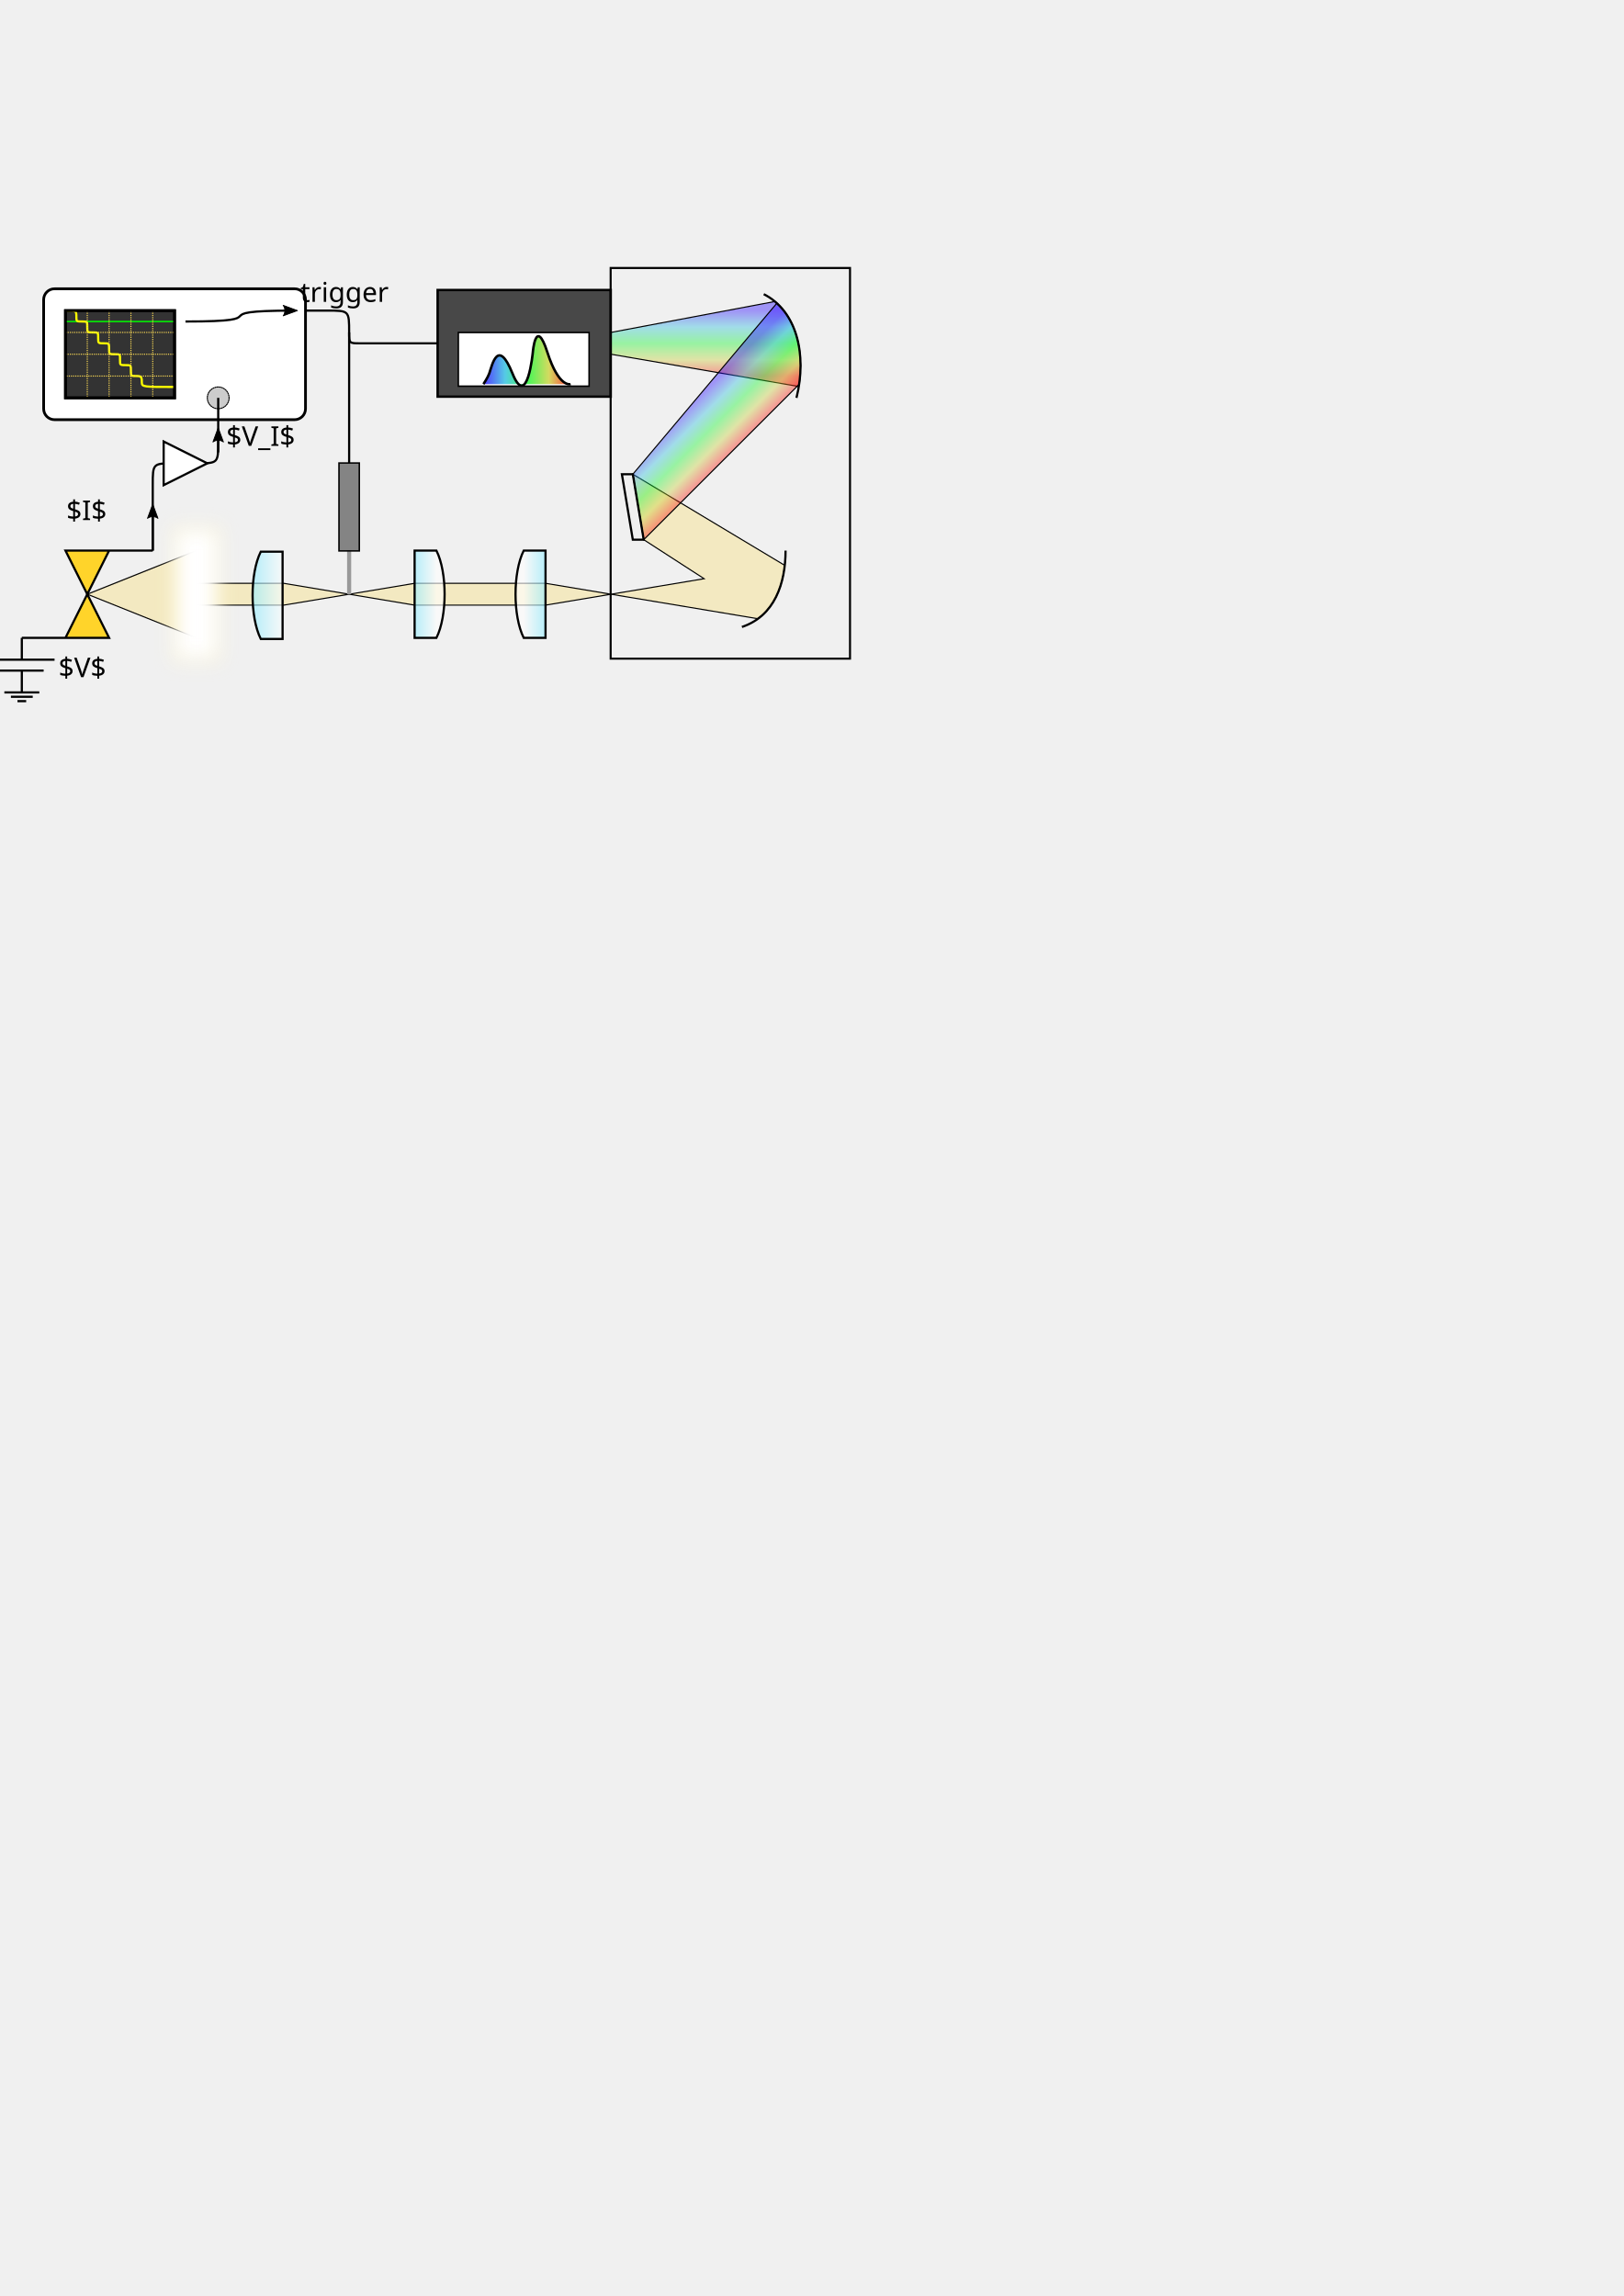
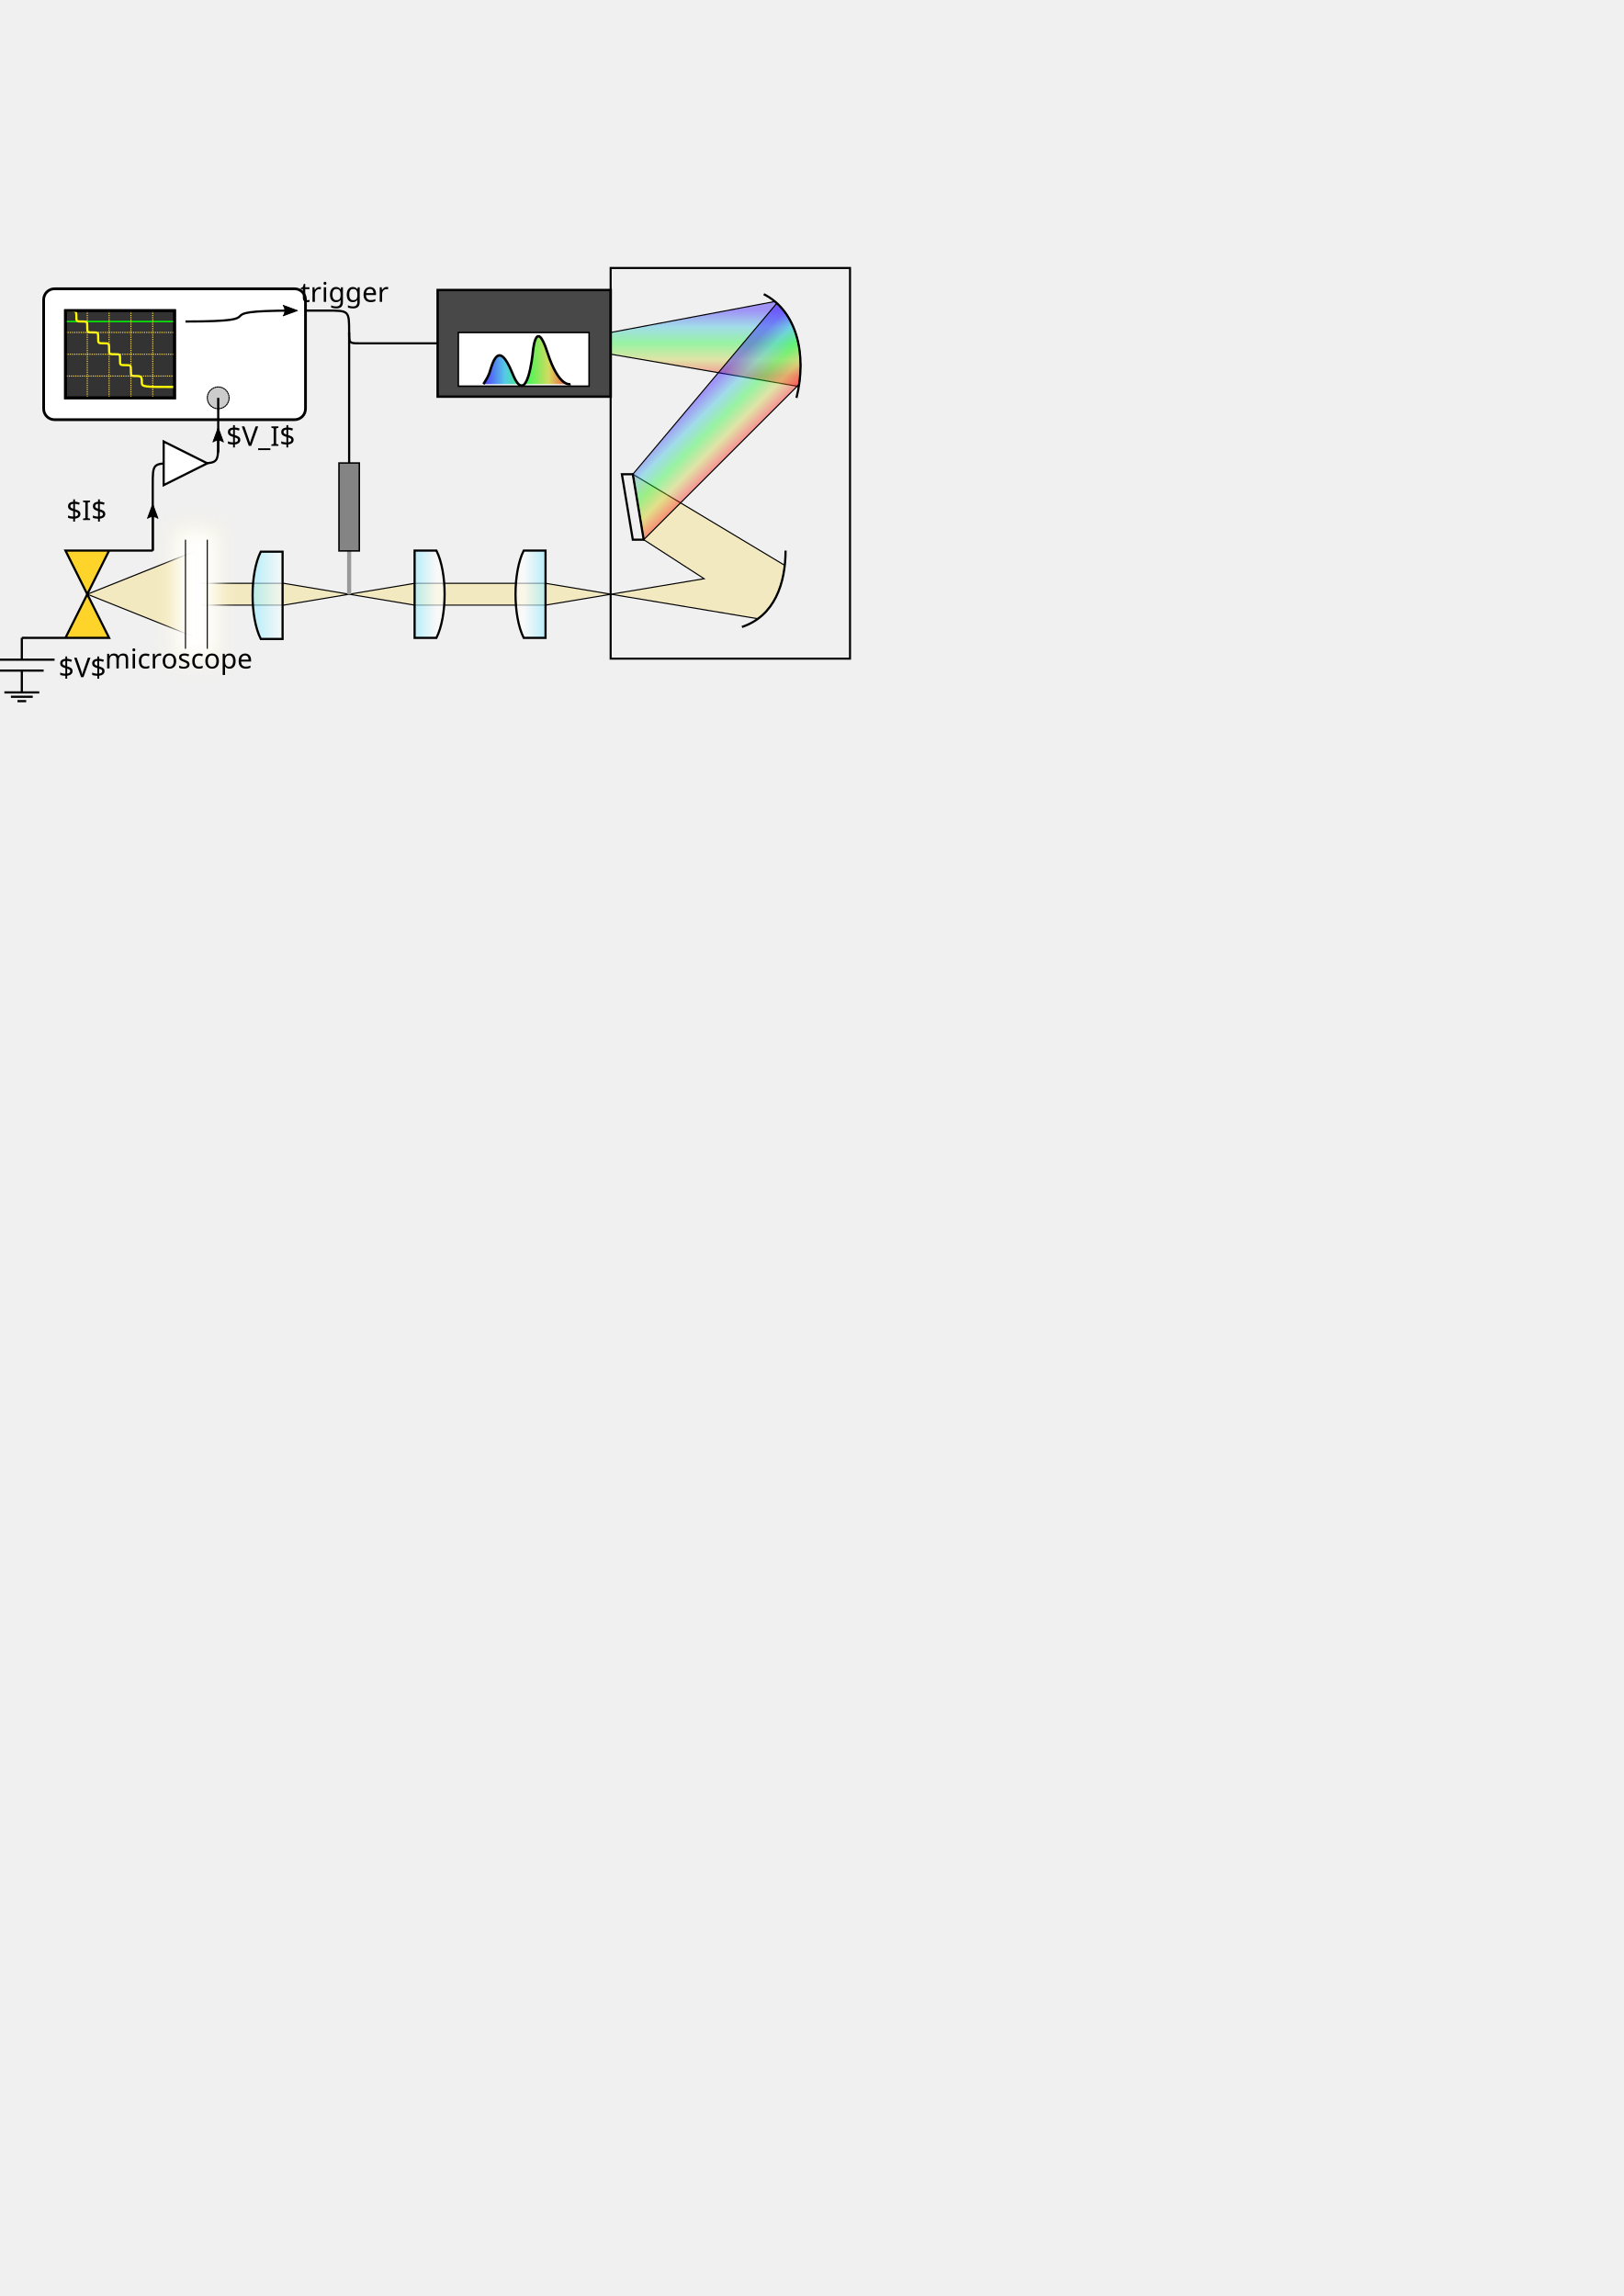
<svg xmlns="http://www.w3.org/2000/svg" xmlns:xlink="http://www.w3.org/1999/xlink" width="210mm" height="297mm" viewBox="0 0 744.094 1052.362" id="svg2" version="1.1">
  <defs id="defs4">
    <marker orient="auto" refY="0.0" refX="0.0" id="marker6100" style="overflow:visible;">
      <path id="path6102" style="fill-rule:evenodd;stroke-width:0.625;stroke-linejoin:round;stroke:#000000;stroke-opacity:1;fill:#000000;fill-opacity:1" d="M 8.719,4.034 L -2.207,0.016 L 8.719,-4.002 C 6.973,-1.63 6.983,1.616 8.719,4.034 z " transform="scale(0.6) rotate(180) translate(0,0)" />
    </marker>
    <linearGradient id="linearGradient6074">
      <stop id="stop6076" offset="0" style="stop-color:#ff0505;stop-opacity:0.392" />
      <stop style="stop-color:#c7d034;stop-opacity:0.392" offset="0.25" id="stop6078" />
      <stop style="stop-color:#0ef629;stop-opacity:0.392" offset="0.5" id="stop6080" />
      <stop id="stop6082" offset="0.75" style="stop-color:#26bdde;stop-opacity:0.392" />
      <stop id="stop6084" offset="1" style="stop-color:#2205ff;stop-opacity:0.392" />
    </linearGradient>
    <marker style="overflow:visible;" id="marker5840" refX="0.0" refY="0.0" orient="auto">
      <path transform="scale(0.6) rotate(180) translate(0,0)" d="M 8.719,4.034 L -2.207,0.016 L 8.719,-4.002 C 6.973,-1.63 6.983,1.616 8.719,4.034 z " style="fill-rule:evenodd;stroke-width:0.625;stroke-linejoin:round;stroke:#000000;stroke-opacity:1;fill:#000000;fill-opacity:1" id="path5842" />
    </marker>
    <marker orient="auto" refY="0.0" refX="0.0" id="Arrow2Mend" style="overflow:visible;">
      <path id="path5261" style="fill-rule:evenodd;stroke-width:0.625;stroke-linejoin:round;stroke:#000000;stroke-opacity:1;fill:#000000;fill-opacity:1" d="M 8.719,4.034 L -2.207,0.016 L 8.719,-4.002 C 6.973,-1.63 6.983,1.616 8.719,4.034 z " transform="scale(0.6) rotate(180) translate(0,0)" />
    </marker>
    <marker orient="auto" refY="0.0" refX="0.0" id="Arrow2Lend" style="overflow:visible;">
      <path id="path5255" style="fill-rule:evenodd;stroke-width:0.625;stroke-linejoin:round;stroke:#000000;stroke-opacity:1;fill:#000000;fill-opacity:1" d="M 8.719,4.034 L -2.207,0.016 L 8.719,-4.002 C 6.973,-1.63 6.983,1.616 8.719,4.034 z " transform="scale(1.1) rotate(180) translate(1,0)" />
    </marker>
    <linearGradient id="linearGradient4224">
      <stop style="stop-color:#ff0505;stop-opacity:0.784" offset="0" id="stop4226" />
      <stop id="stop4898" offset="0.25" style="stop-color:#c7d034;stop-opacity:0.784" />
      <stop id="stop4896" offset="0.5" style="stop-color:#0ef629;stop-opacity:0.784" />
      <stop style="stop-color:#26bdde;stop-opacity:0.784" offset="0.75" id="stop4900" />
      <stop style="stop-color:#2205ff;stop-opacity:0.784" offset="1" id="stop4228" />
    </linearGradient>
    <linearGradient id="linearGradient4180">
      <stop style="stop-color:#91ecff;stop-opacity:0.627" offset="0" id="stop4182" />
      <stop style="stop-color:#ffffff;stop-opacity:0.627" offset="1" id="stop4184" />
    </linearGradient>
    <linearGradient xlink:href="#linearGradient4180" id="linearGradient4186" x1="239.5" y1="272.362" x2="250" y2="272.362" gradientUnits="userSpaceOnUse" gradientTransform="translate(-50,1.888441e-5)" />
    <linearGradient xlink:href="#linearGradient4180" id="linearGradient4194" x1="165.25" y1="272.862" x2="180" y2="272.862" gradientUnits="userSpaceOnUse" gradientTransform="translate(-50,1.888441e-5)" />
    <linearGradient xlink:href="#linearGradient4180" id="linearGradient4210" gradientUnits="userSpaceOnUse" gradientTransform="matrix(-1,0,0,-1,490,544.7244)" x1="239.5" y1="272.362" x2="250" y2="272.362" />
    <linearGradient xlink:href="#linearGradient4224" id="linearGradient4230" x1="294.571" y1="147.362" x2="294.571" y2="117.362" gradientUnits="userSpaceOnUse" gradientTransform="matrix(0,-0.9730433,1.331732,0,65.24543,448.5086)" />
    <linearGradient xlink:href="#linearGradient6074" id="linearGradient4912" x1="310" y1="172.362" x2="310" y2="142.362" gradientUnits="userSpaceOnUse" />
    <filter style="color-interpolation-filters:sRGB" id="filter5190" x="-0.48" width="1.96" y="-0.16" height="1.32">
      <feGaussianBlur stdDeviation="4" id="feGaussianBlur5192" />
    </filter>
    <linearGradient xlink:href="#linearGradient6074" id="linearGradient6062" x1="335" y1="207.362" x2="315" y2="187.362" gradientUnits="userSpaceOnUse" />
  </defs>
  <g id="layer1">
    <path style="opacity:1;fill:url(#linearGradient4912);fill-opacity:1;fill-rule:evenodd;stroke:#000000;stroke-width:0.5;stroke-linecap:butt;stroke-linejoin:miter;stroke-miterlimit:4;stroke-dasharray:none;stroke-opacity:1" d="M 355.109,138.189 280,152.362 l 0,10 85.982,14.776 c 0.123,-0.75 0.33,-1.506 0.424,-2.252 0.312,-2.476 0.469,-4.928 0.469,-7.33 0,-2.403 -0.156,-4.756 -0.469,-7.037 -0.312,-2.281 -0.781,-4.487 -1.406,-6.598 -0.625,-2.11 -1.406,-4.123 -2.344,-6.014 -0.938,-1.891 -2.031,-3.66 -3.281,-5.283 -1.25,-1.623 -2.656,-3.1 -4.219,-4.406 -0.014,-0.012 -0.033,-0.018 -0.047,-0.029 z" id="path6072" />
    <path style="fill:#ffcc00;fill-opacity:0.196;fill-rule:evenodd;stroke:#000000;stroke-width:0.5;stroke-linecap:butt;stroke-linejoin:miter;stroke-opacity:1;stroke-miterlimit:4;stroke-dasharray:none" d="M 160 272.361 L 130 267.361 L 90 267.361 L 90 277.361 L 130 277.361 L 160 272.361 z " id="path6051" />
    <path style="fill:#ffcc00;fill-opacity:0.196;fill-rule:evenodd;stroke:#000000;stroke-width:0.5;stroke-linecap:butt;stroke-linejoin:miter;stroke-opacity:1;stroke-miterlimit:4;stroke-dasharray:none" d="M 280 272.361 L 250 267.361 L 190 267.361 L 160 272.361 L 190 277.361 L 250 277.361 L 280 272.361 z " id="path6049" />
    <path style="fill:#ffcc00;fill-opacity:0.196;fill-rule:evenodd;stroke:#000000;stroke-width:0.5;stroke-linecap:butt;stroke-linejoin:miter;stroke-opacity:1;stroke-miterlimit:4;stroke-dasharray:none" d="M 290 217.361 L 295 247.361 L 322.682 265.248 L 280 272.361 L 347.182 283.559 C 347.943 283.006 348.77 282.513 349.453 281.893 C 350.742 280.721 351.895 279.432 352.92 278.045 C 353.945 276.658 354.844 275.174 355.625 273.611 C 356.406 272.049 357.07 270.408 357.627 268.709 C 358.184 267.01 358.633 265.252 358.984 263.455 C 359.264 262.027 359.437 260.561 359.598 259.094 L 359.564 259.1 L 290 217.361 z " id="path4170" />
    <rect style="opacity:1;fill:#1a1a1a;fill-opacity:0.784;fill-rule:nonzero;stroke:#000000;stroke-width:1.113;stroke-linecap:round;stroke-linejoin:miter;stroke-miterlimit:4;stroke-dasharray:none;stroke-dashoffset:0;stroke-opacity:1" id="rect4140" width="79.316" height="48.887" x="200.556" y="132.919" />
    <rect style="opacity:1;fill:#ffffff;fill-opacity:1;fill-rule:nonzero;stroke:#000000;stroke-width:0.693;stroke-linecap:round;stroke-linejoin:miter;stroke-miterlimit:4;stroke-dasharray:none;stroke-dashoffset:0;stroke-opacity:1" id="rect6426" width="59.932" height="24.619" x="210.034" y="152.396" />
    <path style="fill:url(#linearGradient4194);fill-opacity:1;fill-rule:evenodd;stroke:#000000;stroke-width:1px;stroke-linecap:butt;stroke-linejoin:miter;stroke-opacity:1" d="m 119.5,252.862 10,0 0,40 -10,0 c -5,-10 -5,-30 0,-40 z" id="path4146" />
-     <flowRoot xml:space="preserve" id="flowRoot4148" style="font-style:normal;font-variant:normal;font-weight:normal;font-stretch:normal;font-size:12.5px;line-height:125%;font-family:sans-serif;-inkscape-font-specification:'sans-serif, Normal';text-align:center;letter-spacing:0px;word-spacing:0px;writing-mode:lr-tb;text-anchor:middle;fill:#000000;fill-opacity:1;stroke:none;stroke-width:1px;stroke-linecap:butt;stroke-linejoin:miter;stroke-opacity:1" transform="translate(10.94434,1.038601)">
+     <flowRoot xml:space="preserve" id="flowRoot4148" style="font-style:normal;font-variant:normal;font-weight:normal;font-stretch:normal;font-size:12.5px;line-height:125%;font-family:sans-serif;-inkscape-font-specification:'sans-serif, Normal';text-align:center;letter-spacing:0px;word-spacing:0px;writing-mode:lr-tb;text-anchor:middle;fill:#000000;fill-opacity:1;stroke:none;stroke-width:1px;stroke-linecap:butt;stroke-linejoin:miter;stroke-opacity:1" transform="translate(6.944336,3.038601)">
      <flowRegion id="flowRegion4150">
        <rect id="rect4152" width="90" height="30" x="140" y="192.362" />
      </flowRegion>
      <flowPara id="flowPara4154">hard drive shutter</flowPara>
    </flowRoot>
    <flowRoot xml:space="preserve" id="flowRoot4156" style="font-style:normal;font-variant:normal;font-weight:normal;font-stretch:normal;font-size:12.5px;line-height:125%;font-family:sans-serif;-inkscape-font-specification:'sans-serif, Normal';text-align:center;letter-spacing:0px;word-spacing:0px;writing-mode:lr-tb;text-anchor:middle;fill:#ffffff;fill-opacity:1;stroke:none;stroke-width:1px;stroke-linecap:butt;stroke-linejoin:miter;stroke-opacity:1" transform="translate(39.99469,43.30609)">
      <flowRegion id="flowRegion4158">
        <rect id="rect4160" width="80" height="20" x="160" y="92.362" style="fill:#ffffff" />
      </flowRegion>
      <flowPara id="flowPara4162">PIXIS 256E</flowPara>
    </flowRoot>
    <path style="fill:#999999;fill-rule:evenodd;stroke:#999999;stroke-width:1.875;stroke-linecap:butt;stroke-linejoin:miter;stroke-miterlimit:4;stroke-dasharray:none;stroke-opacity:1" d="m 160,252.362 0,20" id="path4166" />
    <path id="path4168" d="m 200,292.362 -10,0 0,-40 10,0 c 5,10 5,30 0,40 z" style="fill:url(#linearGradient4186);fill-opacity:1;fill-rule:evenodd;stroke:#000000;stroke-width:1px;stroke-linecap:butt;stroke-linejoin:miter;stroke-opacity:1" />
    <rect style="opacity:1;fill:none;fill-opacity:0.627;fill-rule:nonzero;stroke:#000000;stroke-width:0.934;stroke-linecap:round;stroke-linejoin:miter;stroke-miterlimit:4;stroke-dasharray:none;stroke-dashoffset:0;stroke-opacity:1" id="rect4196" width="109.691" height="179.066" x="279.842" y="122.829" />
    <path style="fill:none;fill-rule:evenodd;stroke:#000000;stroke-width:1px;stroke-linecap:butt;stroke-linejoin:miter;stroke-opacity:1" d="m 160,212.362 0,-60 c 0,-10 0,-10 -10,-10 l -10,0" id="path4198" />
    <path style="fill:none;fill-rule:evenodd;stroke:#000000;stroke-width:1px;stroke-linecap:butt;stroke-linejoin:miter;stroke-opacity:1" d="M 200.429,157.362 165,157.362 c -5,0 -5,0 -5,-5" id="path4200" />
    <path style="fill:none;fill-rule:evenodd;stroke:#000000;stroke-width:1px;stroke-linecap:butt;stroke-linejoin:miter;stroke-opacity:1" d="m 340,287.362 c 15,-5 20,-20 20,-35" id="path4202" />
    <path style="fill:url(#linearGradient4210);fill-opacity:1;fill-rule:evenodd;stroke:#000000;stroke-width:1px;stroke-linecap:butt;stroke-linejoin:miter;stroke-opacity:1" d="m 240,252.362 10,0 0,40 -10,0 c -5,-10 -5,-30 0,-40 z" id="path4208" />
    <path style="fill:url(#linearGradient6062);fill-opacity:1;fill-rule:evenodd;stroke:#000000;stroke-width:0.5;stroke-linecap:butt;stroke-linejoin:miter;stroke-opacity:1;opacity:1;stroke-miterlimit:4;stroke-dasharray:none" d="M 366.158 176.203 C 366.223 175.766 366.351 175.323 366.406 174.887 C 366.719 172.411 366.875 169.959 366.875 167.557 C 366.875 165.154 366.719 162.8 366.406 160.52 C 366.094 158.239 365.625 156.032 365 153.922 C 364.375 151.812 363.594 149.799 362.656 147.908 C 361.719 146.017 360.625 144.248 359.375 142.625 C 358.36 141.307 357.17 140.159 355.949 139.047 L 290 217.361 L 295 247.361 L 366.158 176.203 z " id="path6067" />
    <path style="fill:url(#linearGradient4230);fill-opacity:1;fill-rule:evenodd;stroke:#000000;stroke-width:1.138px;stroke-linecap:butt;stroke-linejoin:miter;stroke-opacity:1;marker-start:" d="m 261.492,176.056 c 0,0 -5.327,1.946 -10.654,-14.596 -5.327,-16.542 -6.659,0 -6.659,0 0,0 -2.548,26.559 -9.322,9.73 -6.659,-16.542 -9.322,-3.892 -10.654,0 -0.58,1.695 -2.663,4.865 -2.663,4.865" id="path4222" />
    <rect style="opacity:1;fill:#ffffff;fill-opacity:1;fill-rule:nonzero;stroke:#000000;stroke-width:1.25;stroke-linecap:round;stroke-linejoin:miter;stroke-miterlimit:4;stroke-dasharray:none;stroke-dashoffset:0;stroke-opacity:1" id="rect4926" width="120" height="60" x="20" y="132.362" ry="5" />
    <path style="opacity:1;fill:#cccccc;fill-opacity:1;fill-rule:nonzero;stroke:#000000;stroke-width:0.5;stroke-linecap:round;stroke-linejoin:miter;stroke-miterlimit:4;stroke-dasharray:0.5, 0.5;stroke-dashoffset:0;stroke-opacity:1" id="path5214" d="m 105,182.362 a 5,5 0 0 1 -4.992,5 5,5 0 0 1 -5.008,-4.984 5,5 0 0 1 4.975,-5.016 5,5 0 0 1 5.024,4.967" />
    <rect style="opacity:1;fill:#333333;fill-opacity:1;fill-rule:nonzero;stroke:#000000;stroke-width:1.25;stroke-linecap:round;stroke-linejoin:miter;stroke-miterlimit:4;stroke-dasharray:none;stroke-dashoffset:0;stroke-opacity:1" id="rect4928" width="50" height="40" x="30" y="142.362" />
    <path style="fill:none;fill-rule:evenodd;stroke:#00ff00;stroke-width:0.625;stroke-linecap:butt;stroke-linejoin:miter;stroke-opacity:1;stroke-miterlimit:4;stroke-dasharray:none" d="m 30,147.362 50,0" id="path6090" />
    <path style="fill:none;fill-rule:evenodd;stroke:#ffff00;stroke-width:1px;stroke-linecap:butt;stroke-linejoin:miter;stroke-opacity:1" d="m 30,142.362 c 5,0 5,0 5,3 0,2 0,2 3,2 2,0 2,0 2,3 0,2 0,2 3,2 2,0 2,0 2,3 0,2 0,2 3,2 2,0 2,0 2,3 0,1.984 0,2 3,2 2.166,0 2,0 2,3 0,2 0,2 3,2 2,0 2.009,2e-5 2,3 -0.006,2.011 0,2 3,2 2,0 2,1 2,3 0,2 1,2 15,2" id="path4930" />
    <path style="fill:#ffd42a;fill-rule:evenodd;stroke:#000000;stroke-width:1px;stroke-linecap:butt;stroke-linejoin:miter;stroke-opacity:1" d="m 50,252.362 -10,20 -10,-20 40,0" id="path4932" />
    <path style="fill:#ffd42a;fill-rule:evenodd;stroke:#000000;stroke-width:1px;stroke-linecap:butt;stroke-linejoin:miter;stroke-opacity:1" d="m 30,292.362 10,-20 10,20 -40,0" id="path4934" />
    <path style="fill:none;fill-rule:evenodd;stroke:#ffdd55;stroke-width:0.5;stroke-linecap:butt;stroke-linejoin:miter;stroke-miterlimit:4;stroke-dasharray:0.5, 0.5;stroke-dashoffset:0;stroke-opacity:1" d="m 40,142.362 0,40" id="path4938" />
    <path style="fill:none;fill-rule:evenodd;stroke:#ffdd55;stroke-width:0.5;stroke-linecap:butt;stroke-linejoin:miter;stroke-miterlimit:4;stroke-dasharray:0.5, 0.5;stroke-dashoffset:0;stroke-opacity:1" d="m 50,142.362 0,40" id="path4940" />
    <path style="fill:none;fill-rule:evenodd;stroke:#ffdd55;stroke-width:0.5;stroke-linecap:butt;stroke-linejoin:miter;stroke-miterlimit:4;stroke-dasharray:0.5, 0.5;stroke-dashoffset:0;stroke-opacity:1" d="m 60,142.362 0,40" id="path4942" />
    <path style="fill:none;fill-rule:evenodd;stroke:#ffdd55;stroke-width:0.5;stroke-linecap:butt;stroke-linejoin:miter;stroke-miterlimit:4;stroke-dasharray:0.5, 0.5;stroke-dashoffset:0;stroke-opacity:1" d="m 70,142.362 0,40" id="path4944" />
    <path style="fill:none;fill-rule:evenodd;stroke:#ffdd55;stroke-width:0.5;stroke-linecap:butt;stroke-linejoin:miter;stroke-miterlimit:4;stroke-dasharray:0.5, 0.5;stroke-dashoffset:0;stroke-opacity:1" d="m 30,152.362 50,0" id="path4946" />
    <path style="fill:none;fill-rule:evenodd;stroke:#ffdd55;stroke-width:0.5;stroke-linecap:butt;stroke-linejoin:miter;stroke-miterlimit:4;stroke-dasharray:0.5, 0.5;stroke-dashoffset:0;stroke-opacity:1" d="m 30,162.362 50,0" id="path4948" />
    <path style="fill:none;fill-rule:evenodd;stroke:#ffdd55;stroke-width:0.5;stroke-linecap:butt;stroke-linejoin:miter;stroke-miterlimit:4;stroke-dasharray:0.5, 0.5;stroke-dashoffset:0;stroke-opacity:1" d="m 80,172.362 -50,0" id="path4950" />
    <rect y="142.362" x="30" height="40" width="50" id="rect4952" style="opacity:1;fill:none;fill-opacity:1;fill-rule:nonzero;stroke:#000000;stroke-width:1.25;stroke-linecap:round;stroke-linejoin:miter;stroke-miterlimit:4;stroke-dasharray:none;stroke-dashoffset:0;stroke-opacity:1" />
    <path style="fill:#ffcc00;fill-opacity:0.196;fill-rule:evenodd;stroke:#000000;stroke-width:0.5;stroke-linecap:butt;stroke-linejoin:miter;stroke-opacity:1;stroke-miterlimit:4;stroke-dasharray:none" d="m 40,272.362 50,20 0,-40 z" id="path4954" />
    <rect style="opacity:1;fill:#ffffff;fill-opacity:1;fill-rule:nonzero;stroke:#ffdd55;stroke-width:0.5;stroke-linecap:round;stroke-linejoin:miter;stroke-miterlimit:4;stroke-dasharray:0.5, 0.5;stroke-dashoffset:0;stroke-opacity:1;filter:url(#filter5190)" id="rect4956" width="20" height="60" x="80" y="242.362" />
    <path style="fill:none;fill-rule:evenodd;stroke:#000000;stroke-width:1px;stroke-linecap:butt;stroke-linejoin:miter;stroke-opacity:1" d="m 10,292.362 0,10" id="path5194" />
    <path style="fill:none;fill-rule:evenodd;stroke:#000000;stroke-width:1px;stroke-linecap:butt;stroke-linejoin:miter;stroke-opacity:1" d="m -5,302.362 30,0" id="path5196" />
    <path style="fill:none;fill-rule:evenodd;stroke:#000000;stroke-width:1px;stroke-linecap:butt;stroke-linejoin:miter;stroke-opacity:1" d="m 0,307.362 20,0" id="path5198" />
    <path style="fill:none;fill-rule:evenodd;stroke:#000000;stroke-width:1px;stroke-linecap:butt;stroke-linejoin:miter;stroke-opacity:1" d="m 10,307.362 0,10" id="path5204" />
    <path style="fill:none;fill-rule:evenodd;stroke:#000000;stroke-width:1px;stroke-linecap:butt;stroke-linejoin:miter;stroke-opacity:1" d="m 2,317.362 16,0" id="path5206" />
    <path style="fill:none;fill-rule:evenodd;stroke:#000000;stroke-width:1px;stroke-linecap:butt;stroke-linejoin:miter;stroke-opacity:1" d="m 5,319.362 10,0" id="path5208" />
    <path style="fill:none;fill-rule:evenodd;stroke:#000000;stroke-width:1px;stroke-linecap:butt;stroke-linejoin:miter;stroke-opacity:1" d="m 8,321.362 4,0" id="path5210" />
    <path style="fill:none;fill-rule:evenodd;stroke:#000000;stroke-width:1px;stroke-linecap:butt;stroke-linejoin:miter;stroke-opacity:1" d="m 70,252.362 0,-30 c 0,-10 0,-10 10,-10 l 10,0 c 10,0 10,0 10,-10 l 0,-20" id="path5212" />
-     <flowRoot transform="translate(-25.56763,97.03858)" style="font-style:normal;font-variant:normal;font-weight:normal;font-stretch:normal;font-size:12.5px;line-height:125%;font-family:sans-serif;-inkscape-font-specification:'sans-serif, Normal';text-align:center;letter-spacing:0px;word-spacing:0px;writing-mode:lr-tb;text-anchor:middle;fill:#000000;fill-opacity:1;stroke:none;stroke-width:1px;stroke-linecap:butt;stroke-linejoin:miter;stroke-opacity:1" id="flowRoot5216" xml:space="preserve">
+     <flowRoot transform="translate(-11.56763,97.03858)" style="font-style:normal;font-variant:normal;font-weight:normal;font-stretch:normal;font-size:12.5px;line-height:125%;font-family:sans-serif;-inkscape-font-specification:'sans-serif, Normal';text-align:center;letter-spacing:0px;word-spacing:0px;writing-mode:lr-tb;text-anchor:middle;fill:#000000;fill-opacity:1;stroke:none;stroke-width:1px;stroke-linecap:butt;stroke-linejoin:miter;stroke-opacity:1" id="flowRoot5216" xml:space="preserve">
      <flowRegion id="flowRegion5218">
-         <rect y="192.362" x="140" height="30" width="90" id="rect5220" />
+         <rect y="192.362" x="140" height="32.961" width="65.568" id="rect5220" />
      </flowRegion>
      <flowPara id="flowPara5222">beam focussing</flowPara>
    </flowRoot>
    <text xml:space="preserve" style="font-style:normal;font-variant:normal;font-weight:normal;font-stretch:normal;font-size:12.5px;line-height:125%;font-family:sans-serif;-inkscape-font-specification:'sans-serif, Normal';text-align:start;letter-spacing:0px;word-spacing:0px;writing-mode:lr-tb;text-anchor:start;fill:#000000;fill-opacity:1;stroke:none;stroke-width:1px;stroke-linecap:butt;stroke-linejoin:miter;stroke-opacity:1" x="26.809" y="310.362" id="text5224">
      <tspan id="tspan5226" x="26.809" y="310.362">$V$</tspan>
    </text>
    <path style="fill:none;fill-rule:evenodd;stroke:#000000;stroke-width:1px;stroke-linecap:butt;stroke-linejoin:miter;stroke-opacity:1;marker-end:url(#Arrow2Mend)" d="m 70,252.362 0,-20" id="path5228" />
    <path style="fill:#ffffff;fill-rule:evenodd;stroke:#000000;stroke-width:1px;stroke-linecap:butt;stroke-linejoin:miter;stroke-opacity:1" d="m 75,202.362 0,20 20,-10 z" id="path5728" />
    <path id="path5838" d="m 100,207.362 0,-10" style="fill:none;fill-rule:evenodd;stroke:#000000;stroke-width:1px;stroke-linecap:butt;stroke-linejoin:miter;stroke-opacity:1;marker-end:url(#marker5840)" />
    <text id="text6012" y="238.362" x="65.191" style="font-style:normal;font-variant:normal;font-weight:normal;font-stretch:normal;font-size:12.5px;line-height:125%;font-family:sans-serif;-inkscape-font-specification:'sans-serif, Normal';text-align:end;letter-spacing:0px;word-spacing:0px;writing-mode:lr-tb;text-anchor:end;fill:#000000;fill-opacity:1;stroke:none;stroke-width:1px;stroke-linecap:butt;stroke-linejoin:miter;stroke-opacity:1" xml:space="preserve">
      <tspan y="238.362" x="65.191" id="tspan6014">$I$</tspan>
    </text>
    <text xml:space="preserve" style="font-style:normal;font-variant:normal;font-weight:normal;font-stretch:normal;font-size:12.5px;line-height:125%;font-family:sans-serif;-inkscape-font-specification:'sans-serif, Normal';text-align:start;letter-spacing:0px;word-spacing:0px;writing-mode:lr-tb;text-anchor:start;fill:#000000;fill-opacity:1;stroke:none;stroke-width:1px;stroke-linecap:butt;stroke-linejoin:miter;stroke-opacity:1" x="103.668" y="204.362" id="text6016">
      <tspan id="tspan6018" x="103.668" y="204.362">$V_I$</tspan>
    </text>
    <flowRoot transform="translate(-86.56763,31.03858)" style="font-style:normal;font-variant:normal;font-weight:normal;font-stretch:normal;font-size:12.5px;line-height:125%;font-family:sans-serif;-inkscape-font-specification:'sans-serif, Normal';text-align:center;letter-spacing:0px;word-spacing:0px;writing-mode:lr-tb;text-anchor:middle;fill:#000000;fill-opacity:1;stroke:none;stroke-width:1px;stroke-linecap:butt;stroke-linejoin:miter;stroke-opacity:1" id="flowRoot6032" xml:space="preserve">
      <flowRegion id="flowRegion6034">
        <rect y="192.362" x="140" height="30" width="90" id="rect6036" />
      </flowRegion>
      <flowPara id="flowPara6038">TI amp</flowPara>
    </flowRoot>
    <rect style="opacity:1;fill:#666666;fill-opacity:0.784;fill-rule:nonzero;stroke:#000000;stroke-width:0.685;stroke-linecap:round;stroke-linejoin:miter;stroke-miterlimit:4;stroke-dasharray:none;stroke-dashoffset:0;stroke-opacity:1" id="rect4164" width="9.315" height="40.315" x="155.343" y="212.205" />
    <path style="fill:none;fill-rule:evenodd;stroke:#000000;stroke-width:1px;stroke-linecap:butt;stroke-linejoin:miter;stroke-opacity:1" d="m 295,247.362 -5,0 -5,-30 5,0 z" id="path6040" />
    <path id="path6053" d="m 350,134.837 c 15,7.526 20,27.526 15,47.526" style="fill:none;fill-rule:evenodd;stroke:#000000;stroke-width:1px;stroke-linecap:butt;stroke-linejoin:miter;stroke-opacity:1" />
    <text xml:space="preserve" style="font-style:normal;font-variant:normal;font-weight:normal;font-stretch:normal;font-size:12.5px;line-height:125%;font-family:sans-serif;-inkscape-font-specification:'sans-serif, Normal';text-align:center;letter-spacing:0px;word-spacing:0px;writing-mode:lr-tb;text-anchor:middle;fill:#000000;fill-opacity:1;stroke:none;stroke-width:1px;stroke-linecap:butt;stroke-linejoin:miter;stroke-opacity:1" x="166" y="138.362" id="text6086">
      <tspan id="tspan6088" x="166" y="138.362">trigger</tspan>
    </text>
    <path style="fill:none;fill-rule:evenodd;stroke:#000000;stroke-width:1px;stroke-linecap:butt;stroke-linejoin:miter;stroke-opacity:1;marker-end:url(#marker6100)" d="m 85,147.362 c 45,0 5,-5 50,-5" id="path6092" />
    <flowRoot transform="translate(120.4356,0.3890463)" style="font-style:normal;font-variant:normal;font-weight:normal;font-stretch:normal;font-size:12.5px;line-height:125%;font-family:sans-serif;-inkscape-font-specification:'sans-serif, Normal';text-align:center;letter-spacing:0px;word-spacing:0px;writing-mode:lr-tb;text-anchor:middle;fill:#000000;fill-opacity:1;stroke:none;stroke-width:1px;stroke-linecap:butt;stroke-linejoin:miter;stroke-opacity:1" id="flowRoot6380" xml:space="preserve">
      <flowRegion id="flowRegion6382">
        <rect style="fill:#000000;stroke:none" y="92.362" x="160" height="32.694" width="110.005" id="rect6384" />
      </flowRegion>
      <flowPara id="flowPara6386">Triax 320 monochromator</flowPara>
    </flowRoot>
+     <path style="fill:none;fill-rule:evenodd;stroke:#000000;stroke-width:0.5;stroke-linecap:butt;stroke-linejoin:miter;stroke-opacity:1;stroke-miterlimit:4;stroke-dasharray:none" d="m 85,247.362 0,50" id="path4265" />
+     <path style="fill:none;fill-rule:evenodd;stroke:#000000;stroke-width:0.5;stroke-linecap:butt;stroke-linejoin:miter;stroke-opacity:1;stroke-miterlimit:4;stroke-dasharray:none" d="m 95,247.362 0,50" id="path4267" />
+     <text xml:space="preserve" style="font-style:normal;font-variant:normal;font-weight:normal;font-stretch:normal;font-size:12.5px;line-height:125%;font-family:sans-serif;-inkscape-font-specification:'sans-serif, Normal';text-align:center;letter-spacing:0px;word-spacing:0px;writing-mode:lr-tb;text-anchor:middle;fill:#000000;fill-opacity:1;stroke:none;stroke-width:1px;stroke-linecap:butt;stroke-linejoin:miter;stroke-opacity:1" x="90" y="306.362" id="text4269">
+       <tspan id="tspan4271" x="90" y="306.362">microscope</tspan>
+     </text>
+     <flowRoot xml:space="preserve" id="flowRoot4273" style="font-style:normal;font-variant:normal;font-weight:normal;font-stretch:normal;font-size:12.5px;line-height:125%;font-family:sans-serif;-inkscape-font-specification:'sans-serif, Normal';text-align:center;letter-spacing:0px;word-spacing:0px;writing-mode:lr-tb;text-anchor:middle;fill:#000000;fill-opacity:1;stroke:none;stroke-width:1px;stroke-linecap:butt;stroke-linejoin:miter;stroke-opacity:1" transform="translate(-61.5,18.54151)">
+       <flowRegion id="flowRegion4275">
+         <rect id="rect4277" width="115.5" height="35.458" x="235" y="202.362" />
+       </flowRegion>
+       <flowPara id="flowPara4279">150 lines/mm diffraction grating</flowPara>
+     </flowRoot>
  </g>
</svg>
